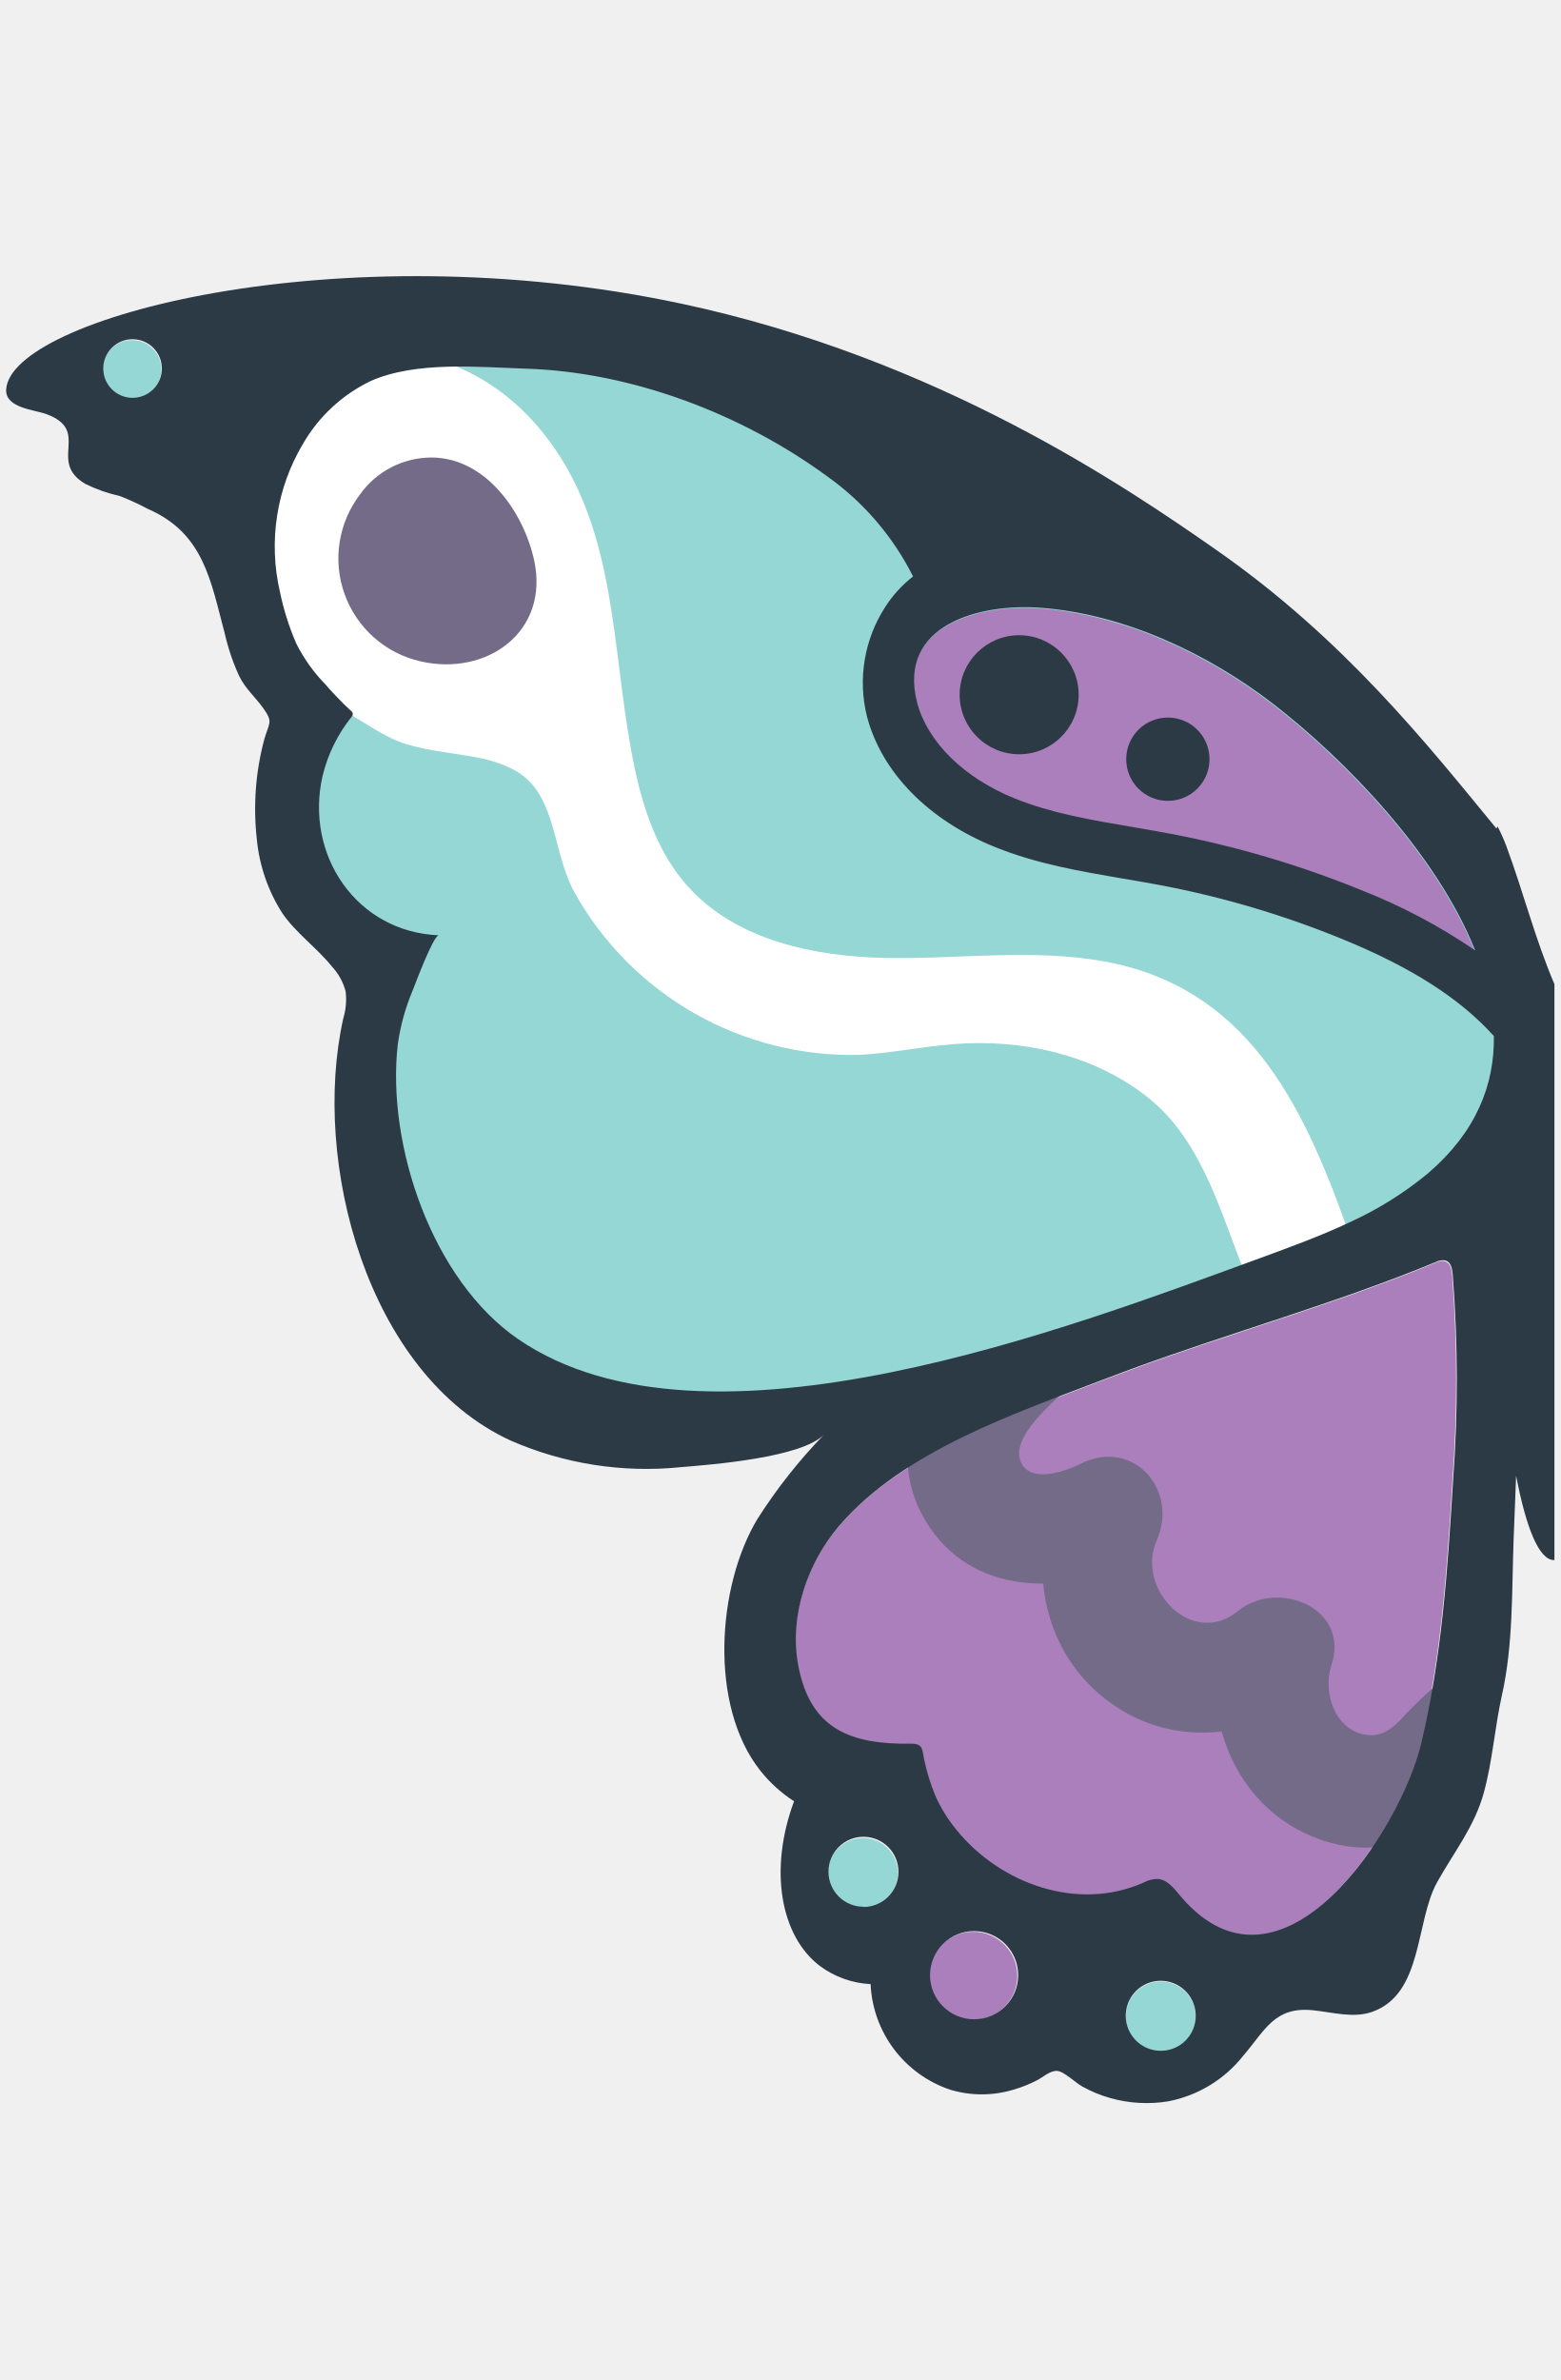
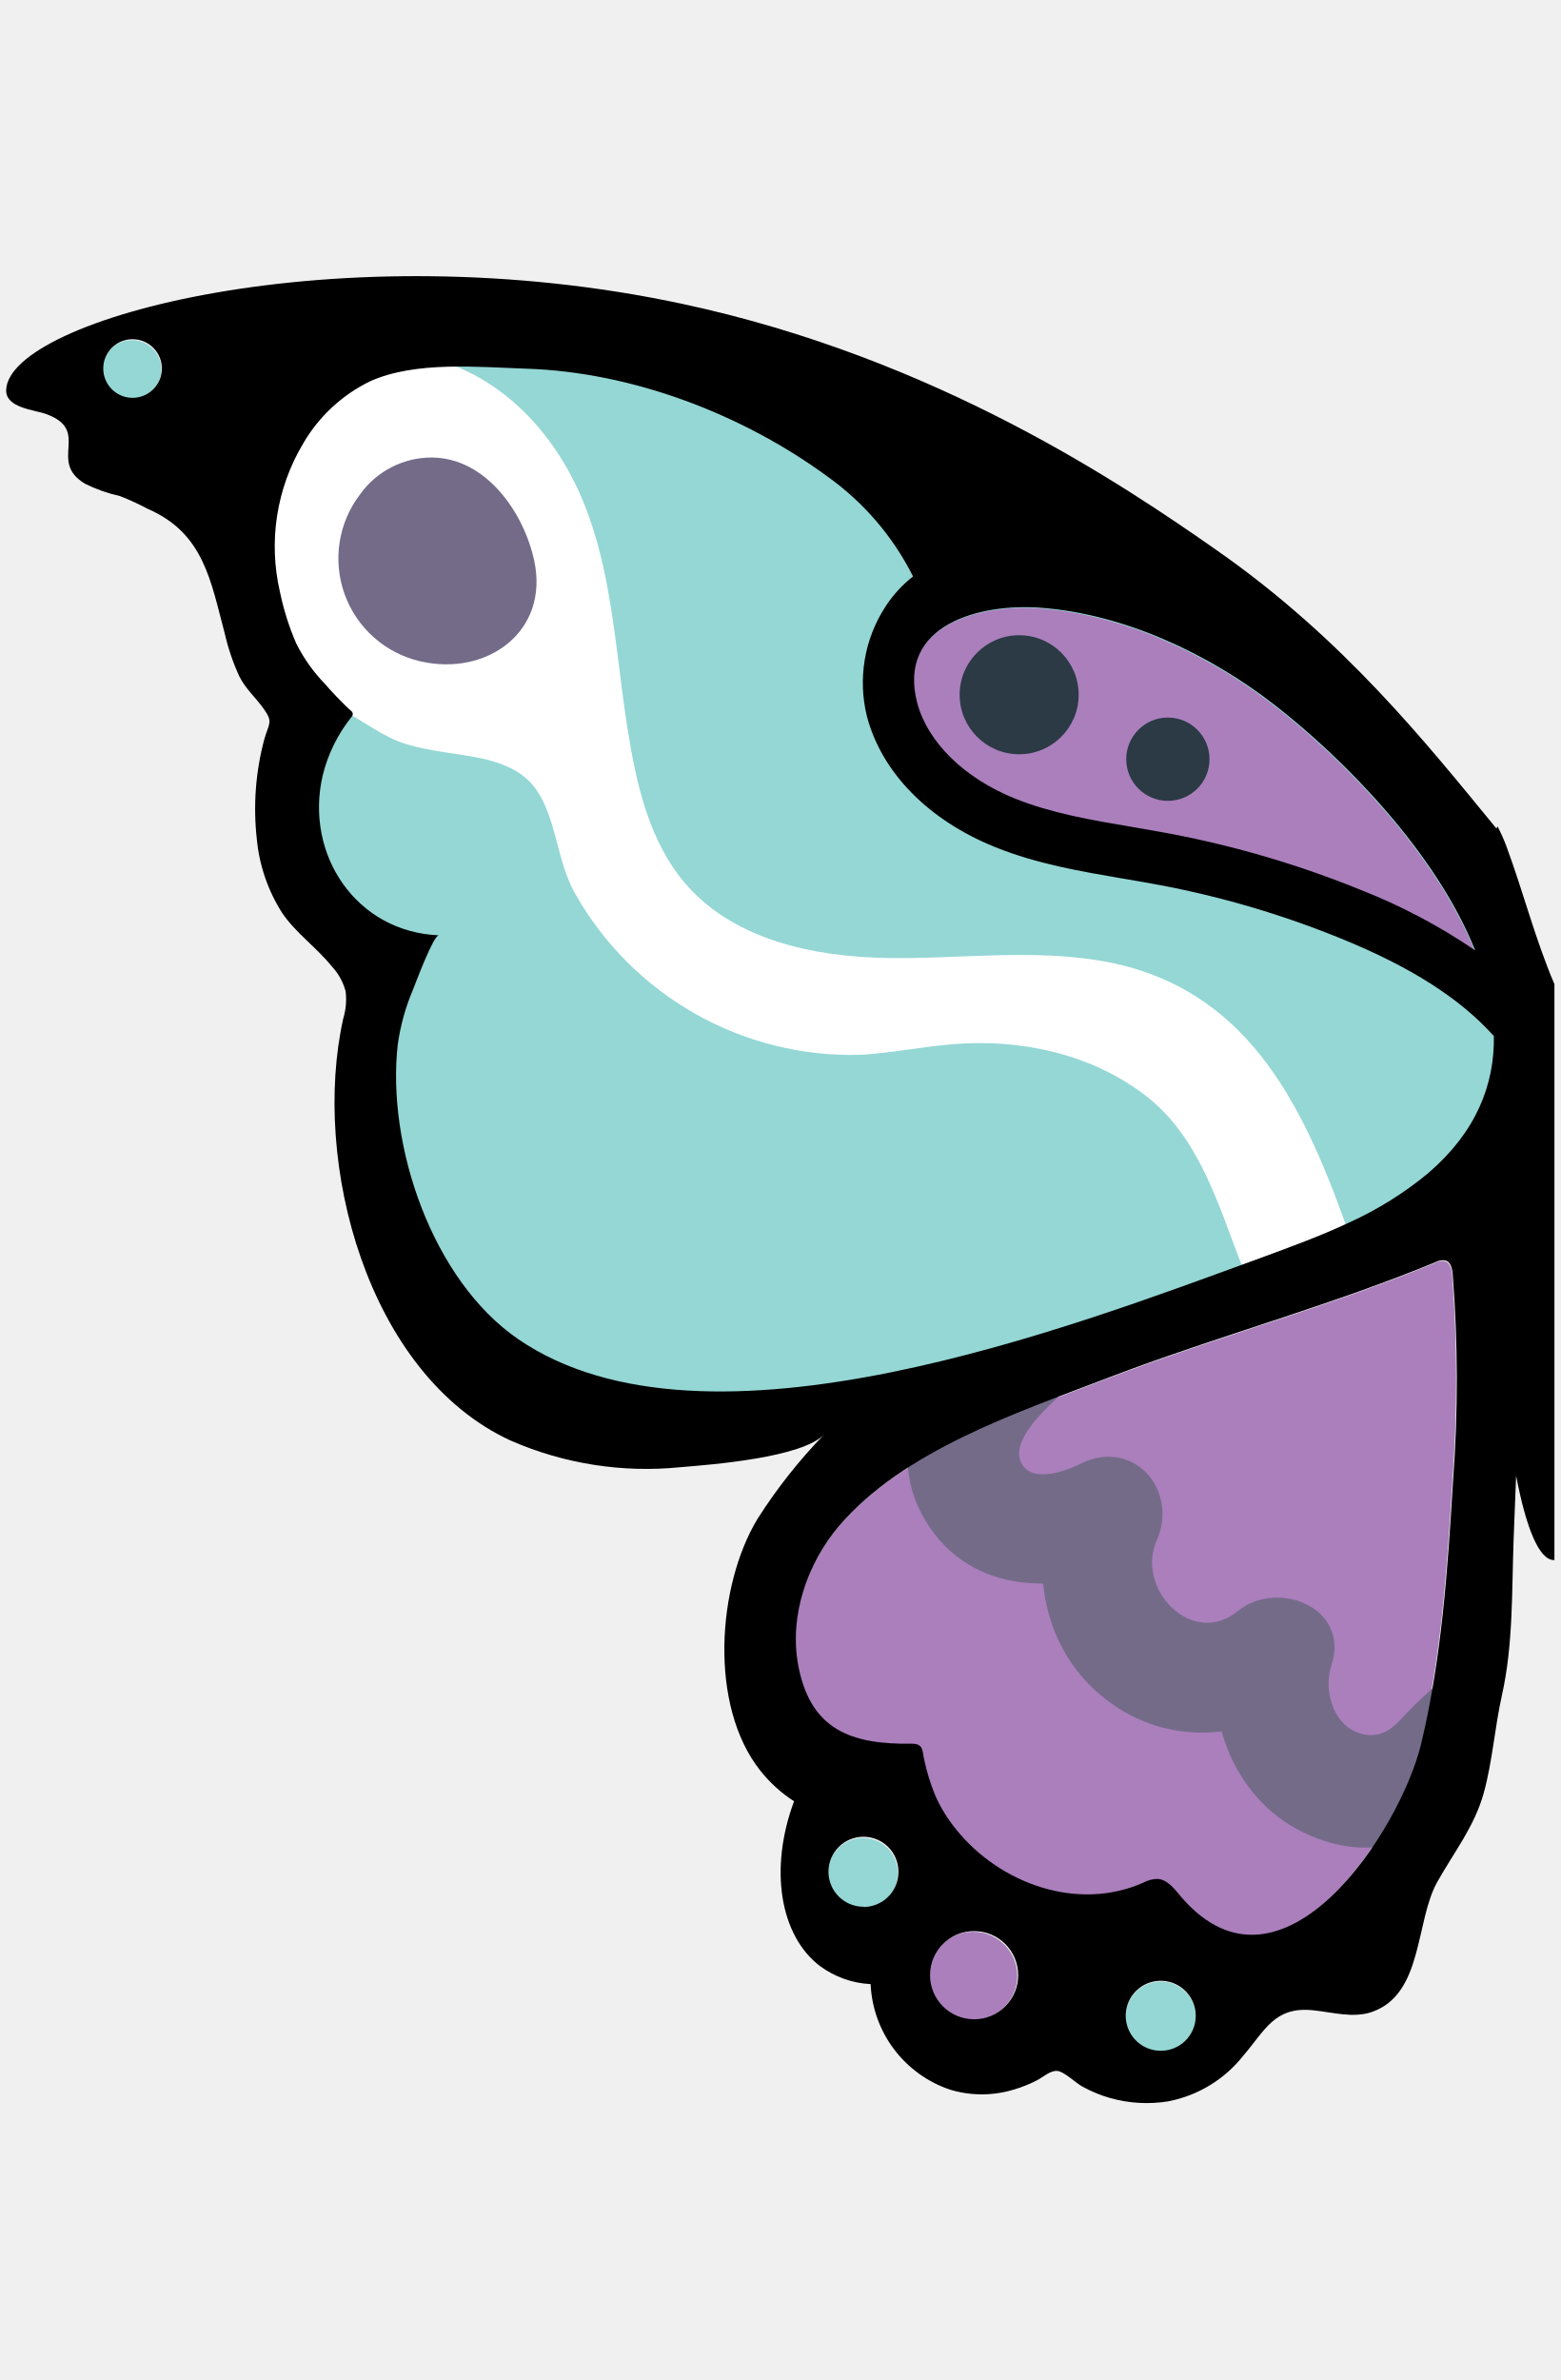
<svg xmlns="http://www.w3.org/2000/svg" viewBox="0 0 192.25 293.14">
  <g id="Layer_2" data-name="Layer 2">
    <g id="Layer_1-2" data-name="Layer 1">
      <rect width="192.25" height="293.14" fill="none" />
      <path d="M178.91,182.54c-.66,10.84-1.39,21.75-3.93,32.33s-17.11,33.24-29.48,18.92c-.85-1-1.73-2.23-3-2.29a4.06,4.06,0,0,0-1.72.47c-8.06,3.59-17.66.17-23.07-6.56a18.69,18.69,0,0,1-2.56-4.18,25.08,25.08,0,0,1-1.35-4.37c-.26-1.15-.09-2-1.53-2-7.43.12-12.48-1.67-14-9.61-1.17-6.15,1.14-12.61,5-17.18,7.94-9.32,21.72-13.89,32.84-18.16l2.91-1.09c12.53-4.61,25.43-8.18,37.79-13.28a1.73,1.73,0,0,1,1.21-.19c.64.21.81,1,.87,1.7A169,169,0,0,1,178.91,182.54Z" fill="#aa7fbc" />
      <path d="M121.54,161.38c-6.83,6.65-13.18,16.37-7.58,25.84s17.26,9.33,26.05,4.93l-9.42-9.42c-4,9-2.67,19.94,5.4,26.39s18.65,5.21,26.25-1l-11.51-6.7c-3,9.13,1,20,9.78,24.25,9.36,4.59,18.4.6,21.22-9.21a10.12,10.12,0,0,0,.22-6c-.14-.45-2.25-5.18-2.43-5a53.3,53.3,0,0,0-6.54,5.87c-1.29,1.44-2.63,2.64-4.71,2.34-3.85-.56-5.35-5.27-4.26-8.54,2.37-7.14-6.66-10.67-11.51-6.7-5.64,4.6-12.64-2.73-10-8.71,2.73-6.24-2.91-12.68-9.42-9.42-1.95,1-6.49,2.55-7.43-.54-.88-2.91,3.91-6.9,5.66-8.6C137.65,164.93,127.91,155.2,121.54,161.38Z" fill="#746b89" />
      <polygon points="83.85 44.1 35.6 39.82 28.88 59.98 37.93 88.9 41.7 119.22 125.99 169.92 166.04 150.68 163.56 121.67 80.19 75.86 83.85 44.1" fill="#fff" />
      <path d="M141.19,135c6.47,5,8.85,13.23,11.68,20.59a2.21,2.21,0,0,1,.21,1.23c-.18.78-1.08,1.12-1.85,1.33-6.31,1.71-12.28,2.79-18,6-6.05,3.37-13.23,5.09-20.09,5.95-8.44,1.07-17,1.22-25.33,3-4.32.93-8.76,2.32-13.08,1.36a24.64,24.64,0,0,1-6.36-2.73q-7.26-4-14.46-8c-2.4-1.34-4.87-2.75-6.56-4.91-2.83-3.6-3-8.6-2.55-13.16A221.74,221.74,0,0,0,46,118.7a4.08,4.08,0,0,0-1.79-3.92c-4.65-4-6.76-5.11-7.2-11.33a64.83,64.83,0,0,1,.39-9,46.64,46.64,0,0,1,.55-5.53c.52-2.76,1.47-2.82,4-1.55,2.81,1.38,5.14,3.39,8.14,4.3s6.22,1.1,9.32,1.76a15.36,15.36,0,0,1,3.41,1.14A8.28,8.28,0,0,1,66,97.16c2.53,3.57,2.59,8.82,4.77,12.76a39.1,39.1,0,0,0,35.25,20c3.81-.22,7.57-1,11.38-1.31C125.8,127.92,134.56,129.84,141.19,135Z" fill="#94d7d5" />
      <path d="M116.48,57.85l-7.39-3.76c-11.72-6-23.88-11.9-36.81-14.71a62.8,62.8,0,0,0-19.43-1.2c-8.38.78-9.59,4.54-16.15,7.41,11.08-4.84,22.62-1.67,30.14,7.65,8.49,10.53,8.46,23.82,10.47,36.55,1.09,6.89,2.71,14.06,7.33,19.28,5.94,6.71,15.58,8.76,24.53,8.92s18-1.17,26.84.42c17.36,3.15,24.3,17.15,29.76,32.38,3.14,8.78,17.14-7.06,19-11,4.35-9.29,2.87-20.29-1.12-29.75C170.38,79.26,144,71.76,116.48,57.85Z" fill="#94d7d5" />
      <path d="M128.08,74.94c10.32.76,20.7,5.64,28.8,11.91,8.7,6.74,20,18.3,24.79,30.29a71.3,71.3,0,0,0-14.07-7.43,124.33,124.33,0,0,0-23.43-6.93c-1.57-.29-3.15-.56-4.73-.83-5.14-.87-10-1.7-14.51-3.53-6.23-2.51-10.7-6.91-12-11.76C110.41,77,120.71,74.4,128.08,74.94Z" fill="#aa7fbc" />
      <path d="M44.37,60.87a13,13,0,0,0,7.44,20.59c8.16,1.87,15.88-3.64,14-12.41-1.28-5.93-5.93-12.66-12.63-12.7A10.83,10.83,0,0,0,44.37,60.87Z" fill="#746b89" />
      <path d="M16.27,49.11a3.61,3.61,0,1,1,3.6-3.61A3.61,3.61,0,0,1,16.27,49.11Z" fill="#94d7d5" />
      <path d="M106.31,235a4.31,4.31,0,1,1,4.3-4.31A4.31,4.31,0,0,1,106.31,235Z" fill="#94d7d5" />
      <path d="M119.9,248.79a5.43,5.43,0,1,1,5.42-5.43A5.43,5.43,0,0,1,119.9,248.79Z" fill="#aa7fbc" />
      <path d="M143,252.68a4.31,4.31,0,1,1,4.3-4.31A4.31,4.31,0,0,1,143,252.68Z" fill="#94d7d5" />
      <circle cx="125.55" cy="85.57" r="7.33" fill="#2b3a45" />
      <circle cx="143.87" cy="93.51" r="5.13" fill="#2b3a45" />
-       <path d="M191.43,192.15h.06s0-42.72,0-70.93c-2.38-5.57-3.81-11.29-5.92-17a22.34,22.34,0,0,0-1.09-2.44l-.13.27C175.76,91.6,165.57,78.7,149.8,67.71c-11.15-7.78-34.28-23.58-65.87-30.31C41.65,28.39,1.16,39.25.76,48c-.1,2.26,3.47,2.46,4.94,3,5.61,2.06.09,5.82,4.81,8.6a18.83,18.83,0,0,0,4.27,1.5,32.29,32.29,0,0,1,3.43,1.58c6.9,3,7.74,8.83,9.49,15.4a27,27,0,0,0,1.77,5.2c.78,1.58,2,2.59,3,4,1.2,1.69.68,1.73.09,3.77a33.24,33.24,0,0,0-.92,12.32,20.45,20.45,0,0,0,3.13,9.09c1.64,2.42,4.22,4.24,6.1,6.56a7.22,7.22,0,0,1,1.71,3.09,8.15,8.15,0,0,1-.29,3.32c-3.95,17.64,2.91,43.84,20.61,52a41.75,41.75,0,0,0,20.94,3.28c3.73-.31,15.05-1.16,17.75-4.09a65,65,0,0,0-8.27,10.45c-5,8.28-6,23,.33,31a17.36,17.36,0,0,0,4.17,3.79c-3.12,8.39-1.7,16.59,3.2,20.3a11.47,11.47,0,0,0,6.23,2.22,14.4,14.4,0,0,0,9.79,13,13.49,13.49,0,0,0,7.81,0,15.91,15.91,0,0,0,2.91-1.16c.73-.38,1.62-1.21,2.47-1.15s2.23,1.44,3.11,1.93a16.21,16.21,0,0,0,3.42,1.41,16.56,16.56,0,0,0,7.14.41,15.52,15.52,0,0,0,9.28-5.65c2.67-3.1,3.82-6.06,8.57-5.57,2.43.25,4.94,1,7.25.21,6.34-2.19,5.33-11.14,8.05-16,2.07-3.7,4.6-6.84,5.74-11,1.08-3.94,1.34-8,2.23-12,1.4-6.24,1.21-12.75,1.44-19.13.09-2.42.19-5.07.31-7.92C188,188.19,189.6,192.15,191.43,192.15ZM16.33,49a3.61,3.61,0,1,1,3.61-3.6A3.61,3.61,0,0,1,16.33,49ZM128.14,74.85c10.32.76,20.7,5.64,28.81,11.92,8.69,6.74,20,18.3,24.78,30.29a71,71,0,0,0-14.07-7.44,123.35,123.35,0,0,0-23.43-6.92c-1.57-.3-3.15-.57-4.73-.84-5.14-.87-10-1.7-14.51-3.52-6.22-2.52-10.7-6.91-12-11.76C110.48,76.89,120.78,74.31,128.14,74.85Zm-21.77,160a4.31,4.31,0,1,1,4.31-4.3A4.31,4.31,0,0,1,106.37,234.88ZM120,248.71a5.43,5.43,0,1,1,5.43-5.43A5.43,5.43,0,0,1,120,248.71ZM143,252.59a4.31,4.31,0,1,1,4.3-4.3A4.29,4.29,0,0,1,143,252.59ZM179,182.45c-.66,10.84-1.39,21.75-3.93,32.34S157.94,248,145.56,233.7c-.85-1-1.72-2.23-3-2.28a3.87,3.87,0,0,0-1.71.46c-8.07,3.59-17.66.17-23.07-6.56a18.37,18.37,0,0,1-2.57-4.18,25.41,25.41,0,0,1-1.35-4.37c-.26-1.14-.08-2-1.52-2-7.43.11-12.49-1.67-14-9.62-1.16-6.14,1.14-12.61,5-17.17,8-9.33,21.72-13.89,32.84-18.16l2.92-1.1c12.53-4.61,25.43-8.18,37.78-13.28a1.78,1.78,0,0,1,1.21-.19c.64.21.81,1,.87,1.71A167.61,167.61,0,0,1,179,182.45Zm-3-38a43.42,43.42,0,0,1-9.85,6.15c-3.53,1.66-7.23,3-10.89,4.35-23,8.38-68.2,25.89-91.41,10C53.22,157.67,47.6,141,49,128.65a26.49,26.49,0,0,1,1.87-6.74c.29-.74,2.53-6.73,3.19-6.71-10.16-.41-16.55-9.93-14.32-19.64a18.61,18.61,0,0,1,3.62-7.33.45.45,0,0,0-.06-.63c-.89-.75-3-3-3.16-3.25a20.23,20.23,0,0,1-3.65-5.1,32.66,32.66,0,0,1-2-6.33,24.72,24.72,0,0,1,2.86-18.3,19.26,19.26,0,0,1,8.29-7.68c5.57-2.48,13.24-1.73,19.22-1.53,13,.42,26.56,5.57,37.09,13.29A33.67,33.67,0,0,1,112.48,71a15.1,15.1,0,0,0-3.41,3.73,17.18,17.18,0,0,0-2.27,13.51c1.81,6.9,7.56,12.77,15.78,16.09,5.17,2.09,10.59,3,15.84,3.9,1.54.26,3.08.52,4.61.81a116.22,116.22,0,0,1,22.2,6.57c8.56,3.49,14.59,7.32,18.8,12C184.13,133.59,181.84,139.42,176,144.44Z" fill="#2b3a45" />
+       <path d="M191.43,192.15h.06s0-42.72,0-70.93c-2.38-5.57-3.81-11.29-5.92-17a22.34,22.34,0,0,0-1.09-2.44l-.13.27C175.76,91.6,165.57,78.7,149.8,67.71c-11.15-7.78-34.28-23.58-65.87-30.31C41.65,28.39,1.16,39.25.76,48c-.1,2.26,3.47,2.46,4.94,3,5.61,2.06.09,5.82,4.81,8.6a18.83,18.83,0,0,0,4.27,1.5,32.29,32.29,0,0,1,3.43,1.58c6.9,3,7.74,8.83,9.49,15.4a27,27,0,0,0,1.77,5.2c.78,1.58,2,2.59,3,4,1.2,1.69.68,1.73.09,3.77a33.24,33.24,0,0,0-.92,12.32,20.45,20.45,0,0,0,3.13,9.09c1.64,2.42,4.22,4.24,6.1,6.56a7.22,7.22,0,0,1,1.71,3.09,8.15,8.15,0,0,1-.29,3.32c-3.95,17.64,2.91,43.84,20.61,52a41.75,41.75,0,0,0,20.94,3.28c3.73-.31,15.05-1.16,17.75-4.09a65,65,0,0,0-8.27,10.45c-5,8.28-6,23,.33,31a17.36,17.36,0,0,0,4.17,3.79c-3.12,8.39-1.7,16.59,3.2,20.3a11.47,11.47,0,0,0,6.23,2.22,14.4,14.4,0,0,0,9.79,13,13.49,13.49,0,0,0,7.81,0,15.91,15.91,0,0,0,2.91-1.16c.73-.38,1.62-1.21,2.47-1.15s2.23,1.44,3.11,1.93a16.21,16.21,0,0,0,3.42,1.41,16.56,16.56,0,0,0,7.14.41,15.52,15.52,0,0,0,9.28-5.65c2.67-3.1,3.82-6.06,8.57-5.57,2.43.25,4.94,1,7.25.21,6.34-2.19,5.33-11.14,8.05-16,2.07-3.7,4.6-6.84,5.74-11,1.08-3.94,1.34-8,2.23-12,1.4-6.24,1.21-12.75,1.44-19.13.09-2.42.19-5.07.31-7.92C188,188.19,189.6,192.15,191.43,192.15ZM16.33,49a3.61,3.61,0,1,1,3.61-3.6A3.61,3.61,0,0,1,16.33,49ZM128.14,74.85c10.32.76,20.7,5.64,28.81,11.92,8.69,6.74,20,18.3,24.78,30.29a71,71,0,0,0-14.07-7.44,123.35,123.35,0,0,0-23.43-6.92c-1.57-.3-3.15-.57-4.73-.84-5.14-.87-10-1.7-14.51-3.52-6.22-2.52-10.7-6.91-12-11.76C110.48,76.89,120.78,74.31,128.14,74.85Zm-21.77,160a4.31,4.31,0,1,1,4.31-4.3A4.31,4.31,0,0,1,106.37,234.88ZM120,248.71a5.43,5.43,0,1,1,5.43-5.43A5.43,5.43,0,0,1,120,248.71ZM143,252.59a4.31,4.31,0,1,1,4.3-4.3A4.29,4.29,0,0,1,143,252.59ZM179,182.45c-.66,10.84-1.39,21.75-3.93,32.34S157.94,248,145.56,233.7c-.85-1-1.72-2.23-3-2.28a3.87,3.87,0,0,0-1.71.46c-8.07,3.59-17.66.17-23.07-6.56a18.37,18.37,0,0,1-2.57-4.18,25.41,25.41,0,0,1-1.35-4.37c-.26-1.14-.08-2-1.52-2-7.43.11-12.49-1.67-14-9.62-1.16-6.14,1.14-12.61,5-17.17,8-9.33,21.72-13.89,32.84-18.16l2.92-1.1c12.53-4.61,25.43-8.18,37.78-13.28a1.78,1.78,0,0,1,1.21-.19c.64.21.81,1,.87,1.71A167.61,167.61,0,0,1,179,182.45Zm-3-38a43.42,43.42,0,0,1-9.85,6.15c-3.53,1.66-7.23,3-10.89,4.35-23,8.38-68.2,25.89-91.41,10C53.22,157.67,47.6,141,49,128.65a26.49,26.49,0,0,1,1.87-6.74c.29-.74,2.53-6.73,3.19-6.71-10.16-.41-16.55-9.93-14.32-19.64a18.61,18.61,0,0,1,3.62-7.33.45.45,0,0,0-.06-.63c-.89-.75-3-3-3.16-3.25a20.23,20.23,0,0,1-3.65-5.1,32.66,32.66,0,0,1-2-6.33,24.72,24.72,0,0,1,2.86-18.3,19.26,19.26,0,0,1,8.29-7.68c5.57-2.48,13.24-1.73,19.22-1.53,13,.42,26.56,5.57,37.09,13.29A33.67,33.67,0,0,1,112.48,71a15.1,15.1,0,0,0-3.41,3.73,17.18,17.18,0,0,0-2.27,13.51c1.81,6.9,7.56,12.77,15.78,16.09,5.17,2.09,10.59,3,15.84,3.9,1.54.26,3.08.52,4.61.81a116.22,116.22,0,0,1,22.2,6.57c8.56,3.49,14.59,7.32,18.8,12C184.13,133.59,181.84,139.42,176,144.44Z" />
    </g>
  </g>
</svg>
